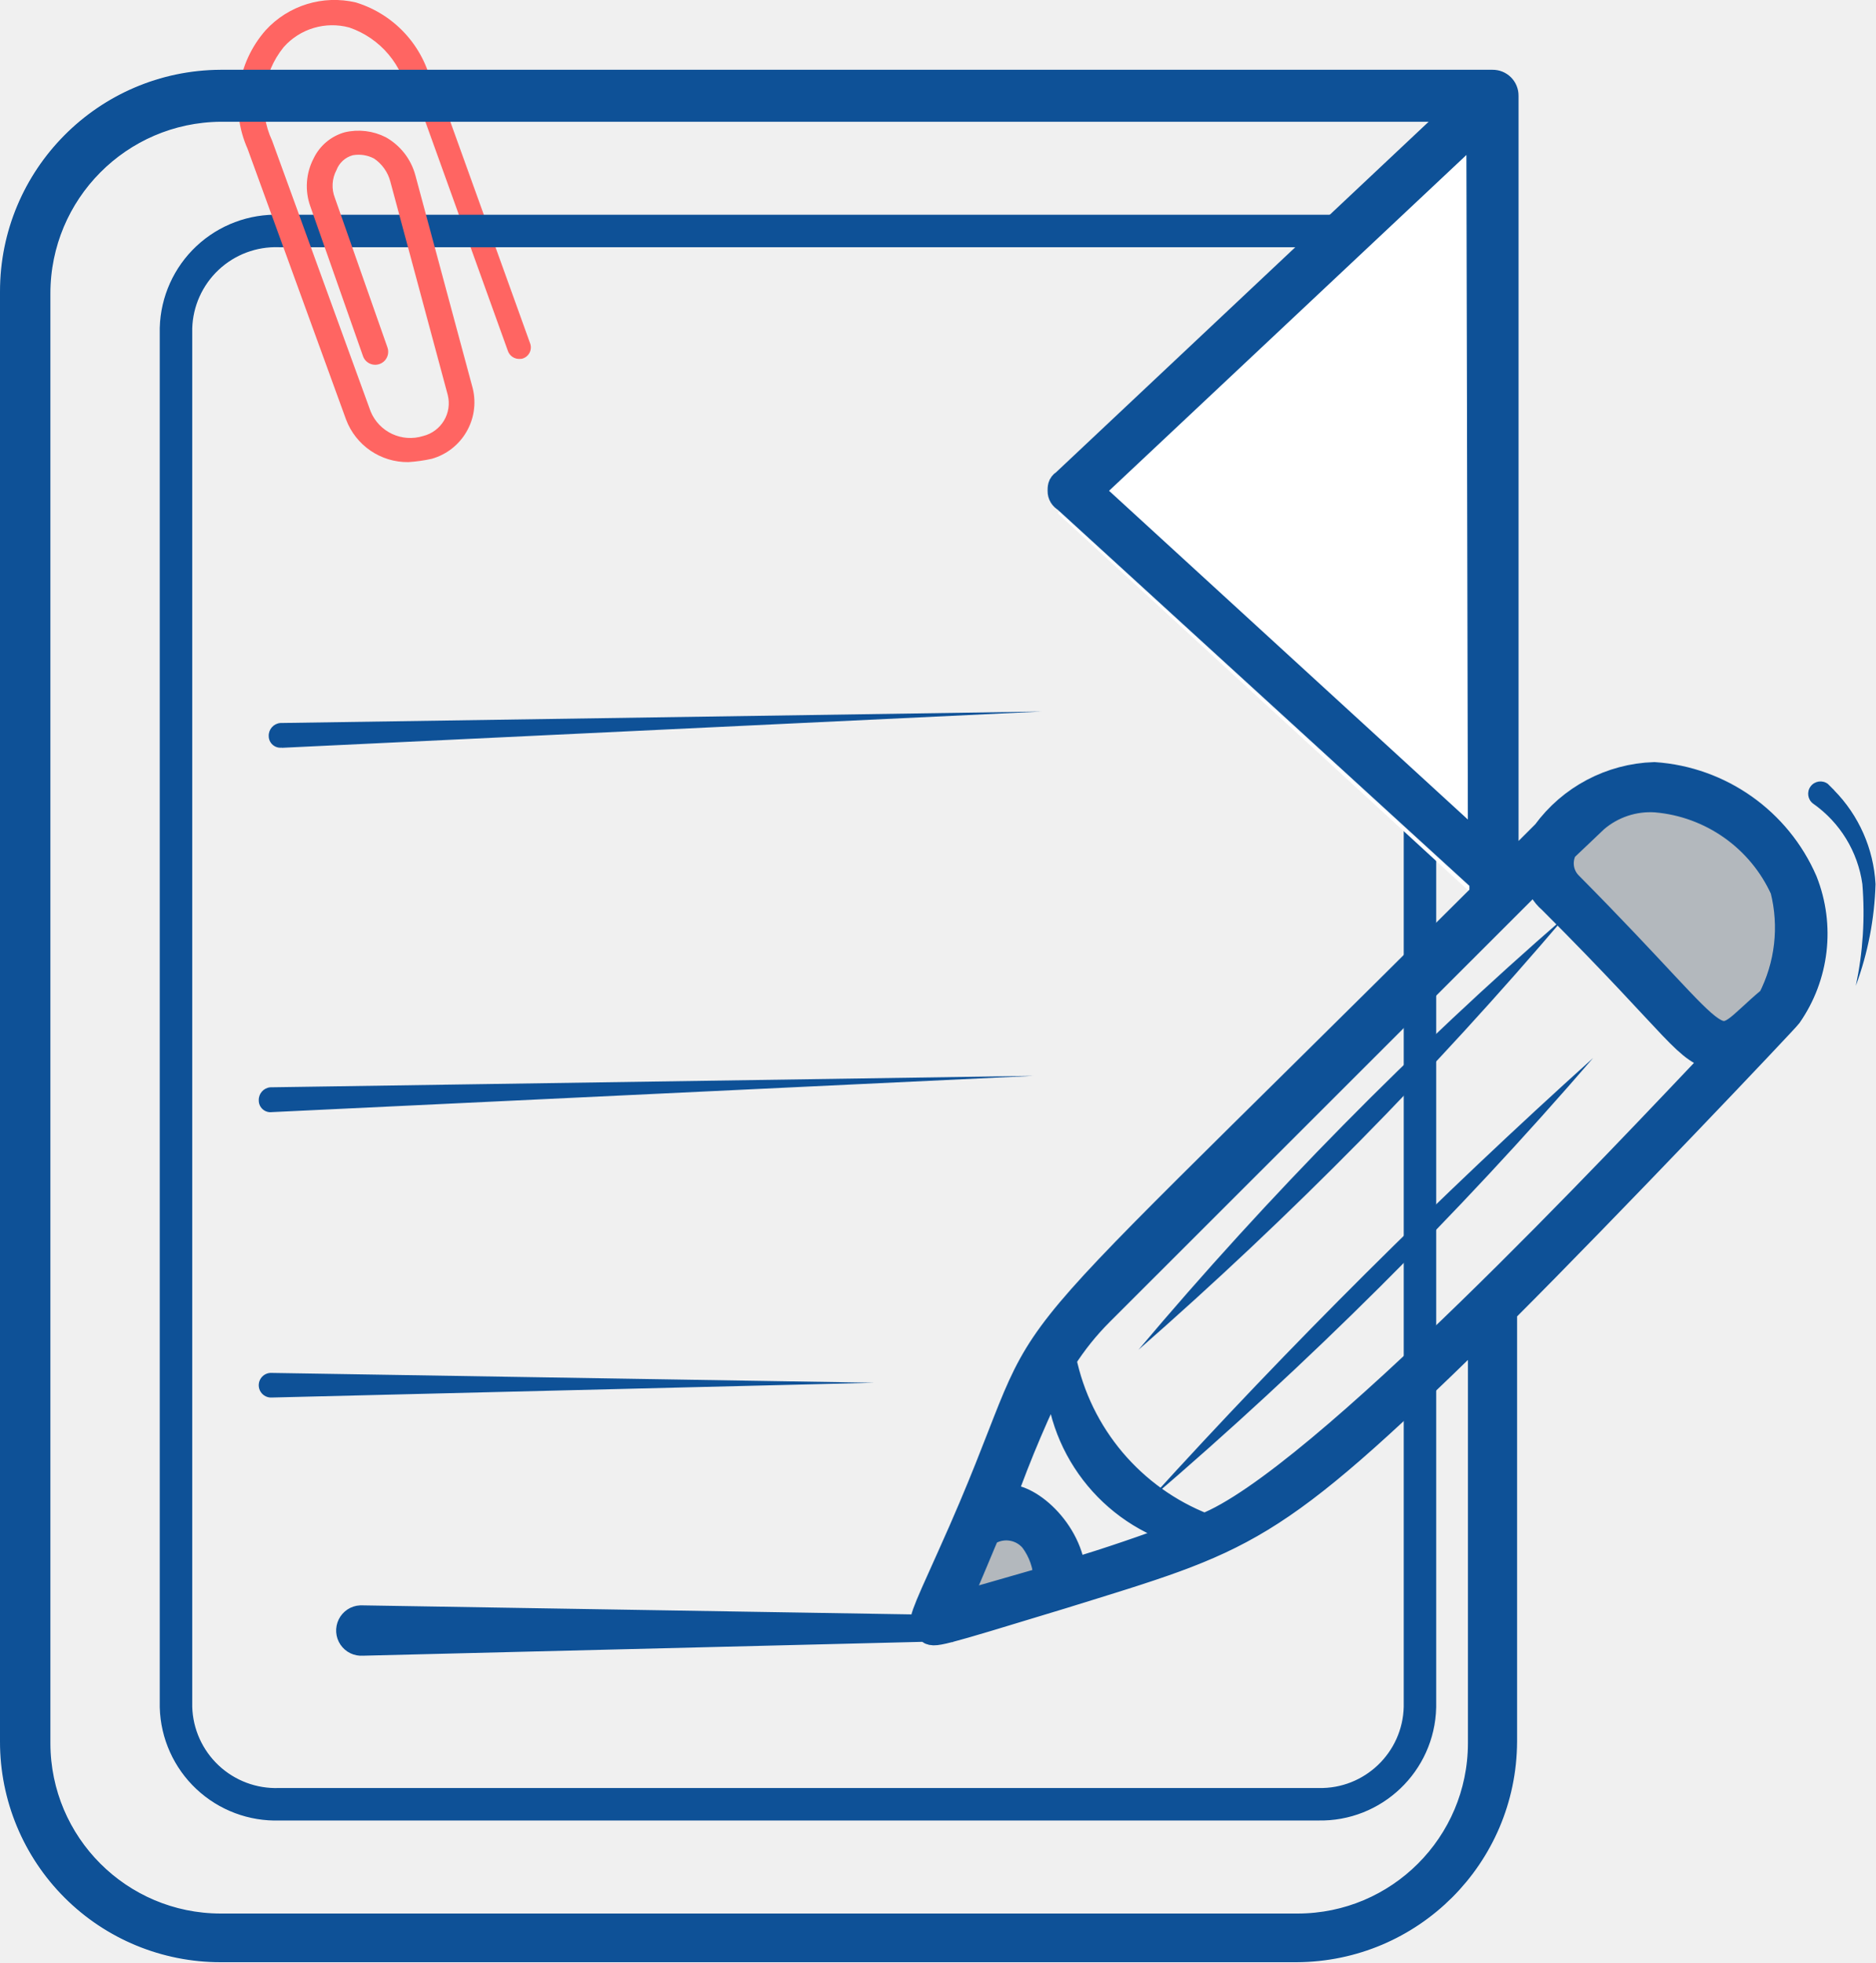
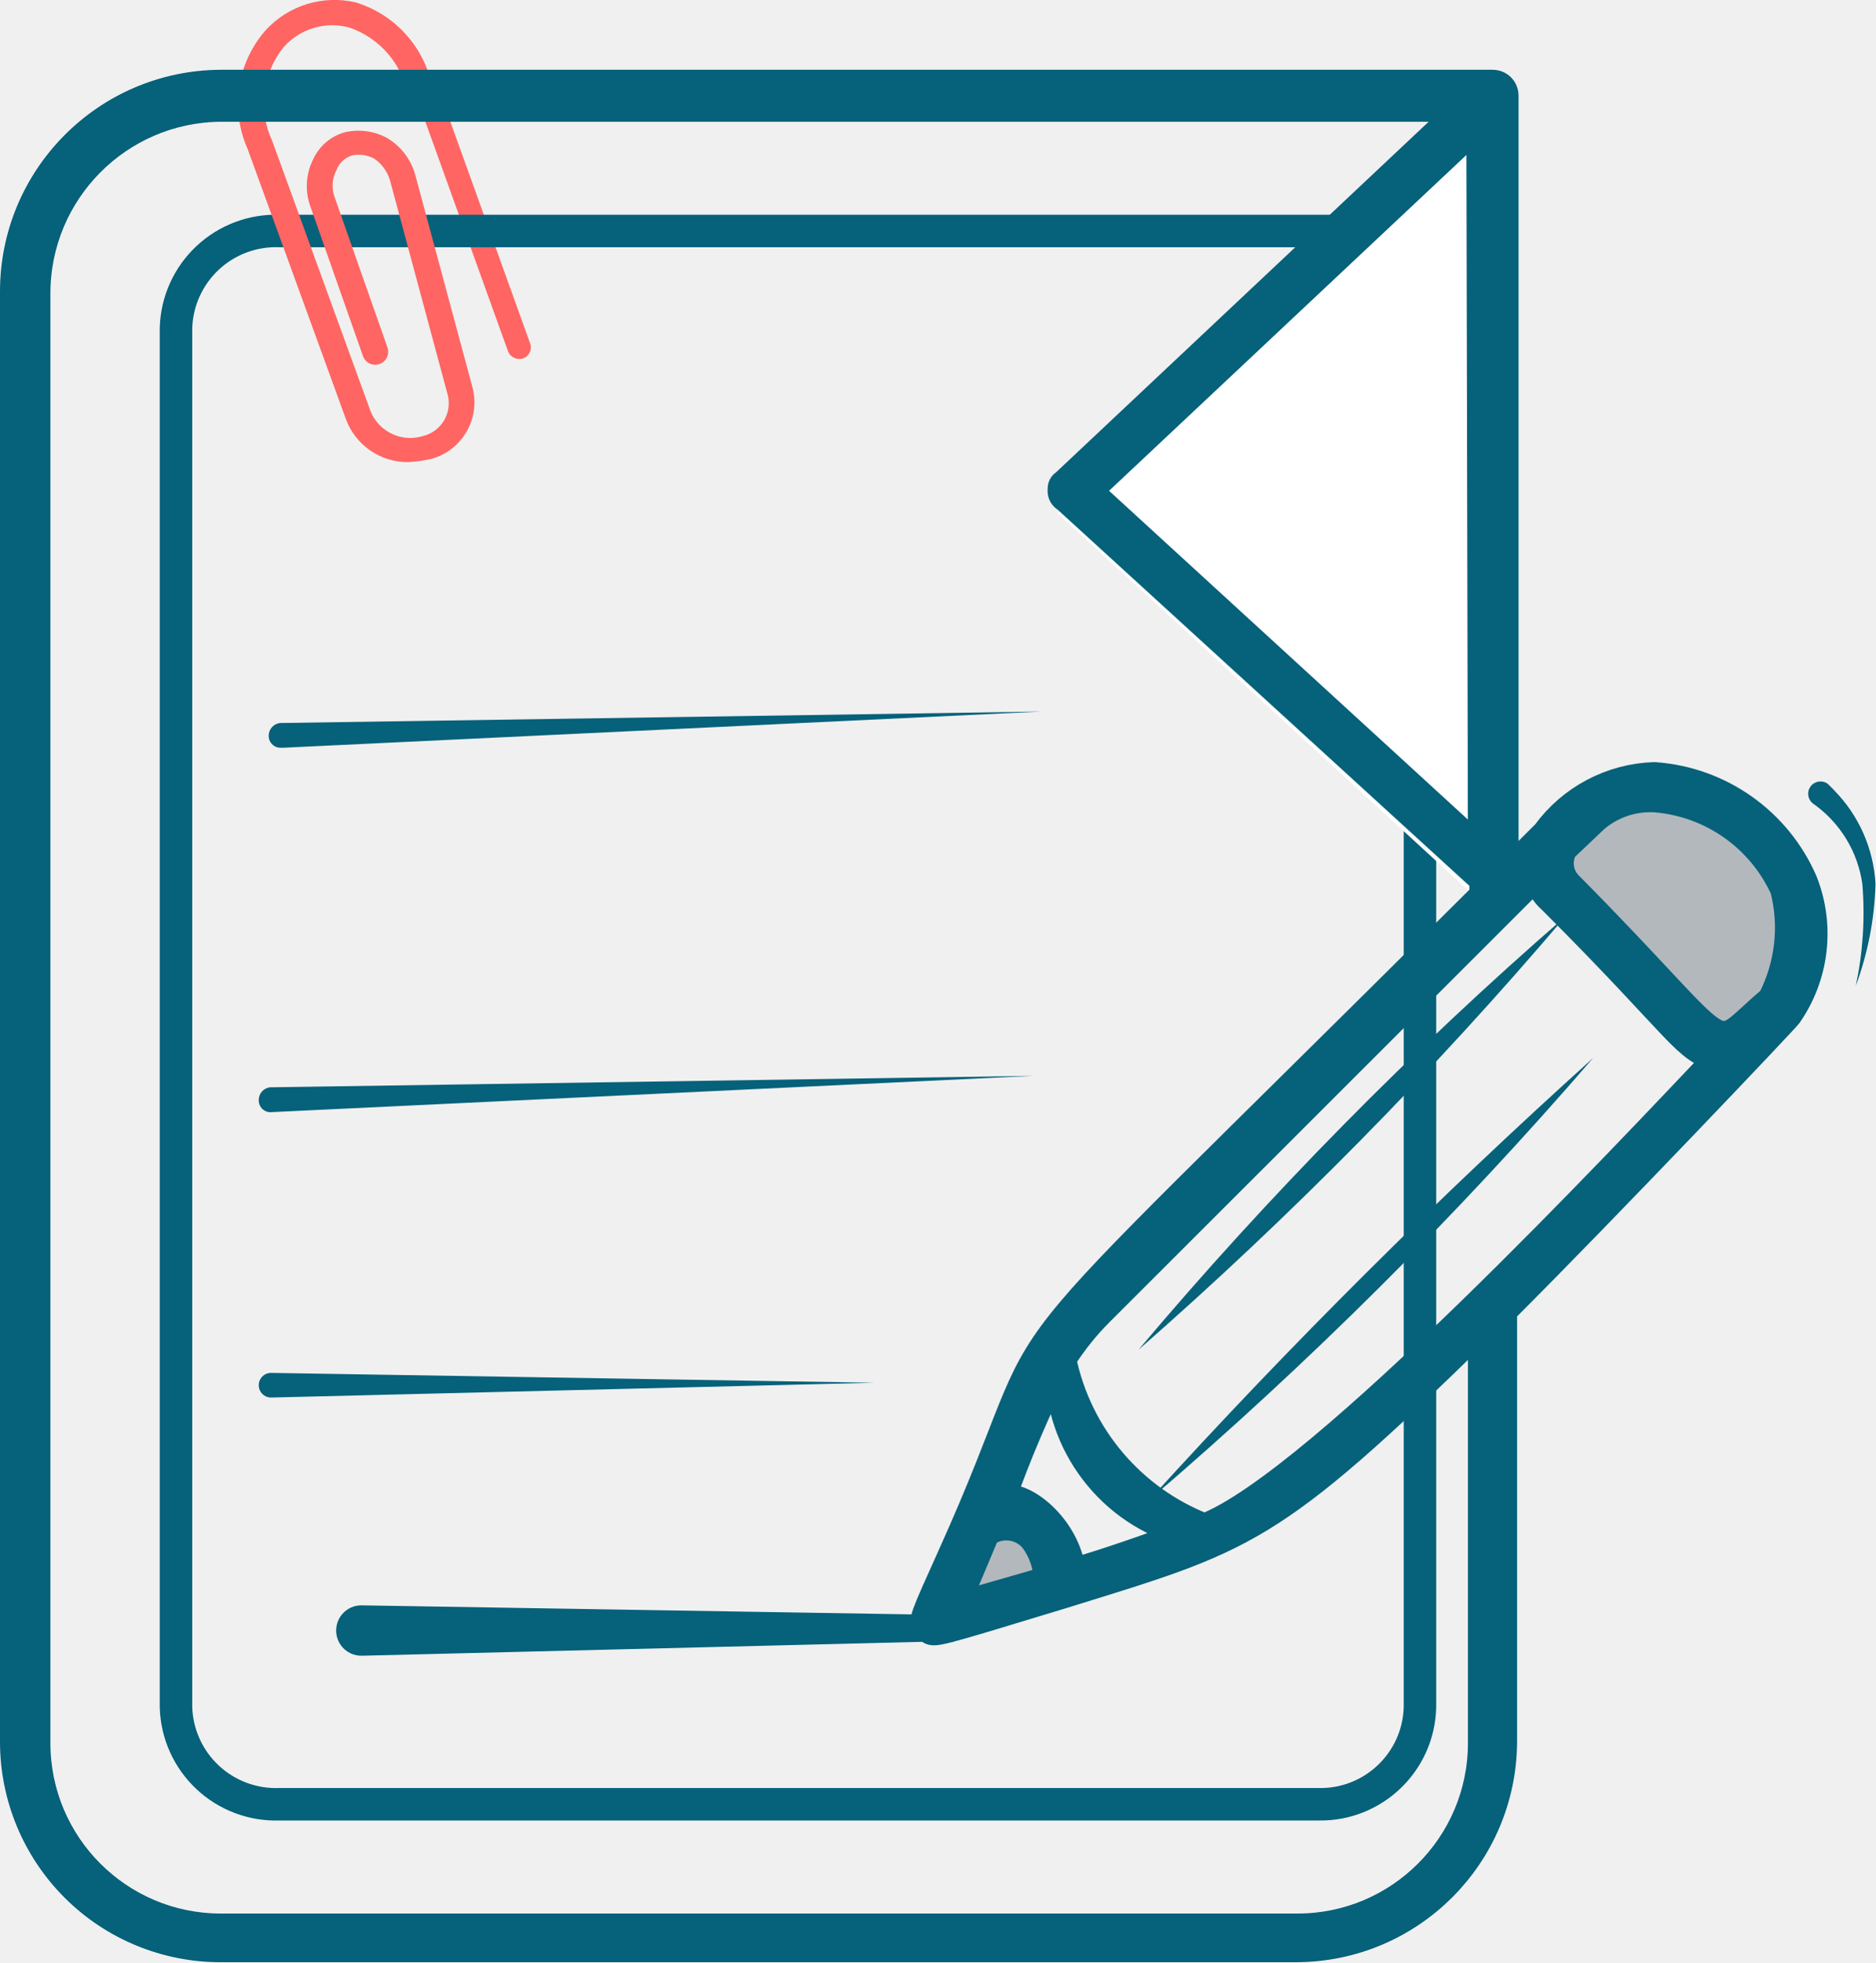
<svg xmlns="http://www.w3.org/2000/svg" width="34.646" height="36.25" viewBox="0 0 34.646 36.25">
  <g id="writing-file" transform="translate(0.25)">
    <path id="Path_49848" data-name="Path 49848" d="M1.372,5.161A.221.221,0,0,1,1.16,4.98L.008.28A.217.217,0,0,1,.159.008.215.215,0,0,1,.432.189l1.152,4.7a.215.215,0,0,1-.182.273Z" transform="matrix(0.995, -0.105, 0.105, 0.995, 7.451, 1.639)" fill="#ff6562" />
    <path id="Path_49849" data-name="Path 49849" d="M31.869,44.806H10.92A3.708,3.708,0,0,1,7.1,41.187V14.419A3.708,3.708,0,0,1,10.92,10.8H35.689V41.187A3.708,3.708,0,0,1,31.869,44.806Z" transform="translate(-6.888 -9.019)" fill="none" />
-     <path id="Path_49850" data-name="Path 49850" d="M37.4,48.065H18.21a1.847,1.847,0,0,1-1.91-1.793V20.793A1.847,1.847,0,0,1,18.21,19H39.28V46.271A1.839,1.839,0,0,1,37.4,48.065Z" transform="translate(-13.299 -14.733)" fill="none" stroke="#0e5197   " stroke-width="0.6" />
+     <path id="Path_49850" data-name="Path 49850" d="M37.4,48.065H18.21a1.847,1.847,0,0,1-1.91-1.793V20.793A1.847,1.847,0,0,1,18.21,19H39.28V46.271A1.839,1.839,0,0,1,37.4,48.065Z" transform="translate(-13.299 -14.733)" fill="none" stroke="#06617A   " stroke-width="0.6" />
    <path id="Path_49851" data-name="Path 49851" d="M82.586,26.089,74.4,18.57l8.155-7.67Z" transform="translate(-55.113 -9.088)" fill="#fff" />
    <path id="Path_49852" data-name="Path 49852" d="M23.295,10.577a1.214,1.214,0,0,1-1.152-.788l-1.819-5A2.056,2.056,0,0,1,20.657,2.6a1.723,1.723,0,0,1,1.667-.515,2.052,2.052,0,0,1,1.425,1.637A.265.265,0,0,1,23.567,4a.217.217,0,0,1-.273-.152,1.644,1.644,0,0,0-1.091-1.3,1.2,1.2,0,0,0-1.213.364,1.645,1.645,0,0,0-.212,1.728l1.819,5a.793.793,0,0,0,.97.455.624.624,0,0,0,.455-.758L22.961,5.393a.738.738,0,0,0-.3-.424.606.606,0,0,0-.394-.061.447.447,0,0,0-.3.273.615.615,0,0,0-.03.515l.97,2.759a.24.24,0,1,1-.455.152l-.97-2.759a1.106,1.106,0,0,1,.061-.879.91.91,0,0,1,.576-.485,1.109,1.109,0,0,1,.758.091,1.149,1.149,0,0,1,.546.7l1.061,3.941a1.085,1.085,0,0,1-.758,1.3A2.827,2.827,0,0,1,23.295,10.577Z" transform="translate(-16.001 -2.04)" fill="#ff6562" />
    <path id="Path_49853" data-name="Path 49853" d="M78.533,55.189a2.226,2.226,0,0,1,2.183-.273,3.443,3.443,0,0,1,1.849,1.728,2.6,2.6,0,0,1-.364,2.486c-1.3,1.364-8.549,9.277-10.823,10.156A54.215,54.215,0,0,1,65.8,71.106c.182-.546,1.213-2.607,1.728-4.123a5.406,5.406,0,0,1,1.334-2.122C69.529,64.194,78.442,55.189,78.533,55.189Z" transform="translate(-49.596 -40.969)" fill="none" />
    <path id="Path_49854" data-name="Path 49854" d="M109.376,59.54h0l-.546.546a.821.821,0,0,1-1.152-.091l-2.607-2.7a.783.783,0,0,1-.091-1c.394-.394.637-.606.637-.606a2.226,2.226,0,0,1,2.183-.273,3.672,3.672,0,0,1,1.849,1.728A2.569,2.569,0,0,1,109.376,59.54Z" transform="translate(-76.801 -40.87)" fill="#b3b8bd" />
    <path id="Path_49855" data-name="Path 49855" d="M109.9,59.616h0l-.606.576a.723.723,0,0,1-.333.182l.121-.121h0a2.836,2.836,0,0,0,.3-2.516,3.563,3.563,0,0,0-1.91-1.849,2.351,2.351,0,0,0-1.971.061,3.075,3.075,0,0,1,.455-.424,2.385,2.385,0,0,1,2.3-.3,3.727,3.727,0,0,1,1.94,1.849A2.9,2.9,0,0,1,109.9,59.616Z" transform="translate(-77.261 -40.738)" fill="#b3b8bd" />
    <path id="Path_49856" data-name="Path 49856" d="M67.9,103.248l-2.4.7.819-1.88C66.8,101.126,68.138,102.187,67.9,103.248Z" transform="translate(-48.54 -73.917)" fill="#b3b8bd" />
-     <path id="Path_49857" data-name="Path 49857" d="M38.669,64.5l-11.157-.182h0a.228.228,0,1,0,.03.455Zm-11.126-5L41.61,58.83l-14.1.212h0a.234.234,0,0,0-.212.243A.216.216,0,0,0,27.543,59.5Zm.182-6.73L41.761,52.1l-14.067.212h0a.234.234,0,0,0-.212.243A.216.216,0,0,0,27.724,52.767Zm28.68.788-.121-.121a.227.227,0,1,0-.273.364,2.186,2.186,0,0,1,.91,1.486,6.478,6.478,0,0,1-.121,1.88,5.893,5.893,0,0,0,.364-1.88A2.674,2.674,0,0,0,56.4,53.555ZM51.432,55.89a72.23,72.23,0,0,0-7.882,8A76.4,76.4,0,0,0,51.432,55.89Zm-7.67,10.762A76.8,76.8,0,0,0,51.948,58.5,115.489,115.489,0,0,0,43.762,66.652Z" transform="translate(-22.768 -38.955)" fill="#0e5197" />
-     <path id="Path_49858" data-name="Path 49858" d="M36.709,22.79A2.591,2.591,0,0,0,34.7,23.853h0l-.748.747V10.23a.227.227,0,0,0-.23-.23H10.225A3.847,3.847,0,0,0,6.4,13.851V40.638a3.822,3.822,0,0,0,3.825,3.823H30.1a3.84,3.84,0,0,0,3.825-3.823V32.677c1.955-1.954,5.2-5.375,5.262-5.461a2.628,2.628,0,0,0,.288-2.472A3.258,3.258,0,0,0,36.709,22.79Zm-3.192,1.38L26.27,17.53l7.218-6.783Zm0,16.5a3.4,3.4,0,0,1-3.393,3.392h-19.9a3.4,3.4,0,0,1-3.393-3.392V13.88a3.423,3.423,0,0,1,3.393-3.42H33.172L25.81,17.387c-.058.029-.058.086-.058.144a.158.158,0,0,0,.086.144l7.707,7.042V25C23.452,35.063,26.1,31.93,23.711,37.218c-.518,1.15-.546,1.207-.46,1.322h0l-10.438-.172h0a.216.216,0,1,0,.029.431L23.28,38.54h0l.029.029c.086.086.086.086,2.444-.632h0c3.422-1.063,3.825-1.092,7.764-4.944v7.674ZM25.235,36.9a1.306,1.306,0,0,1,.259.747l-1.7.489c.23-.517.546-1.293.575-1.351A.647.647,0,0,1,25.235,36.9Zm-.575-.747A21.724,21.724,0,0,1,25.7,33.712a3.174,3.174,0,0,0,2.358,3.075h0c-.748.287-1.438.517-2.1.719C25.868,36.672,25.034,36.011,24.66,36.155Zm3.738.517a4.246,4.246,0,0,1-2.617-3.1,5.046,5.046,0,0,1,.69-.862l8.08-8.076a.747.747,0,0,0,.259.46c2.444,2.443,2.473,2.788,3.077,2.9C36.22,29.745,30.5,35.867,28.4,36.672Zm10.467-9.743c-1.237,1.035-.489,1.15-3.738-2.127a.567.567,0,0,1-.086-.661c.029-.029.518-.489.575-.546a1.565,1.565,0,0,1,1.121-.374A2.859,2.859,0,0,1,39.1,24.888,2.9,2.9,0,0,1,38.866,26.929Z" transform="translate(-6.4 -8.461)" fill="#0e5197" stroke="#0e5197" stroke-width="0.5" />
+     <path id="Path_49857" data-name="Path 49857" d="M38.669,64.5l-11.157-.182h0a.228.228,0,1,0,.03.455Zm-11.126-5L41.61,58.83l-14.1.212h0a.234.234,0,0,0-.212.243A.216.216,0,0,0,27.543,59.5Zm.182-6.73L41.761,52.1l-14.067.212h0a.234.234,0,0,0-.212.243A.216.216,0,0,0,27.724,52.767Zm28.68.788-.121-.121a.227.227,0,1,0-.273.364,2.186,2.186,0,0,1,.91,1.486,6.478,6.478,0,0,1-.121,1.88,5.893,5.893,0,0,0,.364-1.88A2.674,2.674,0,0,0,56.4,53.555ZM51.432,55.89a72.23,72.23,0,0,0-7.882,8A76.4,76.4,0,0,0,51.432,55.89Zm-7.67,10.762A76.8,76.8,0,0,0,51.948,58.5,115.489,115.489,0,0,0,43.762,66.652Z" transform="translate(-22.768 -38.955)" fill="#06617A" />
+     <path id="Path_49858" data-name="Path 49858" d="M36.709,22.79A2.591,2.591,0,0,0,34.7,23.853h0l-.748.747V10.23a.227.227,0,0,0-.23-.23H10.225A3.847,3.847,0,0,0,6.4,13.851V40.638a3.822,3.822,0,0,0,3.825,3.823H30.1a3.84,3.84,0,0,0,3.825-3.823V32.677c1.955-1.954,5.2-5.375,5.262-5.461a2.628,2.628,0,0,0,.288-2.472A3.258,3.258,0,0,0,36.709,22.79Zm-3.192,1.38L26.27,17.53l7.218-6.783Zm0,16.5a3.4,3.4,0,0,1-3.393,3.392h-19.9a3.4,3.4,0,0,1-3.393-3.392V13.88a3.423,3.423,0,0,1,3.393-3.42H33.172L25.81,17.387c-.058.029-.058.086-.058.144a.158.158,0,0,0,.086.144l7.707,7.042V25C23.452,35.063,26.1,31.93,23.711,37.218c-.518,1.15-.546,1.207-.46,1.322h0l-10.438-.172h0a.216.216,0,1,0,.029.431L23.28,38.54h0l.029.029c.086.086.086.086,2.444-.632h0c3.422-1.063,3.825-1.092,7.764-4.944v7.674ZM25.235,36.9a1.306,1.306,0,0,1,.259.747l-1.7.489c.23-.517.546-1.293.575-1.351A.647.647,0,0,1,25.235,36.9Zm-.575-.747A21.724,21.724,0,0,1,25.7,33.712a3.174,3.174,0,0,0,2.358,3.075h0c-.748.287-1.438.517-2.1.719C25.868,36.672,25.034,36.011,24.66,36.155Zm3.738.517a4.246,4.246,0,0,1-2.617-3.1,5.046,5.046,0,0,1,.69-.862l8.08-8.076a.747.747,0,0,0,.259.46c2.444,2.443,2.473,2.788,3.077,2.9C36.22,29.745,30.5,35.867,28.4,36.672Zm10.467-9.743c-1.237,1.035-.489,1.15-3.738-2.127a.567.567,0,0,1-.086-.661c.029-.029.518-.489.575-.546a1.565,1.565,0,0,1,1.121-.374A2.859,2.859,0,0,1,39.1,24.888,2.9,2.9,0,0,1,38.866,26.929Z" transform="translate(-6.4 -8.461)" fill="#06617A" stroke="#06617A" stroke-width="0.5" />
  </g>
</svg>
